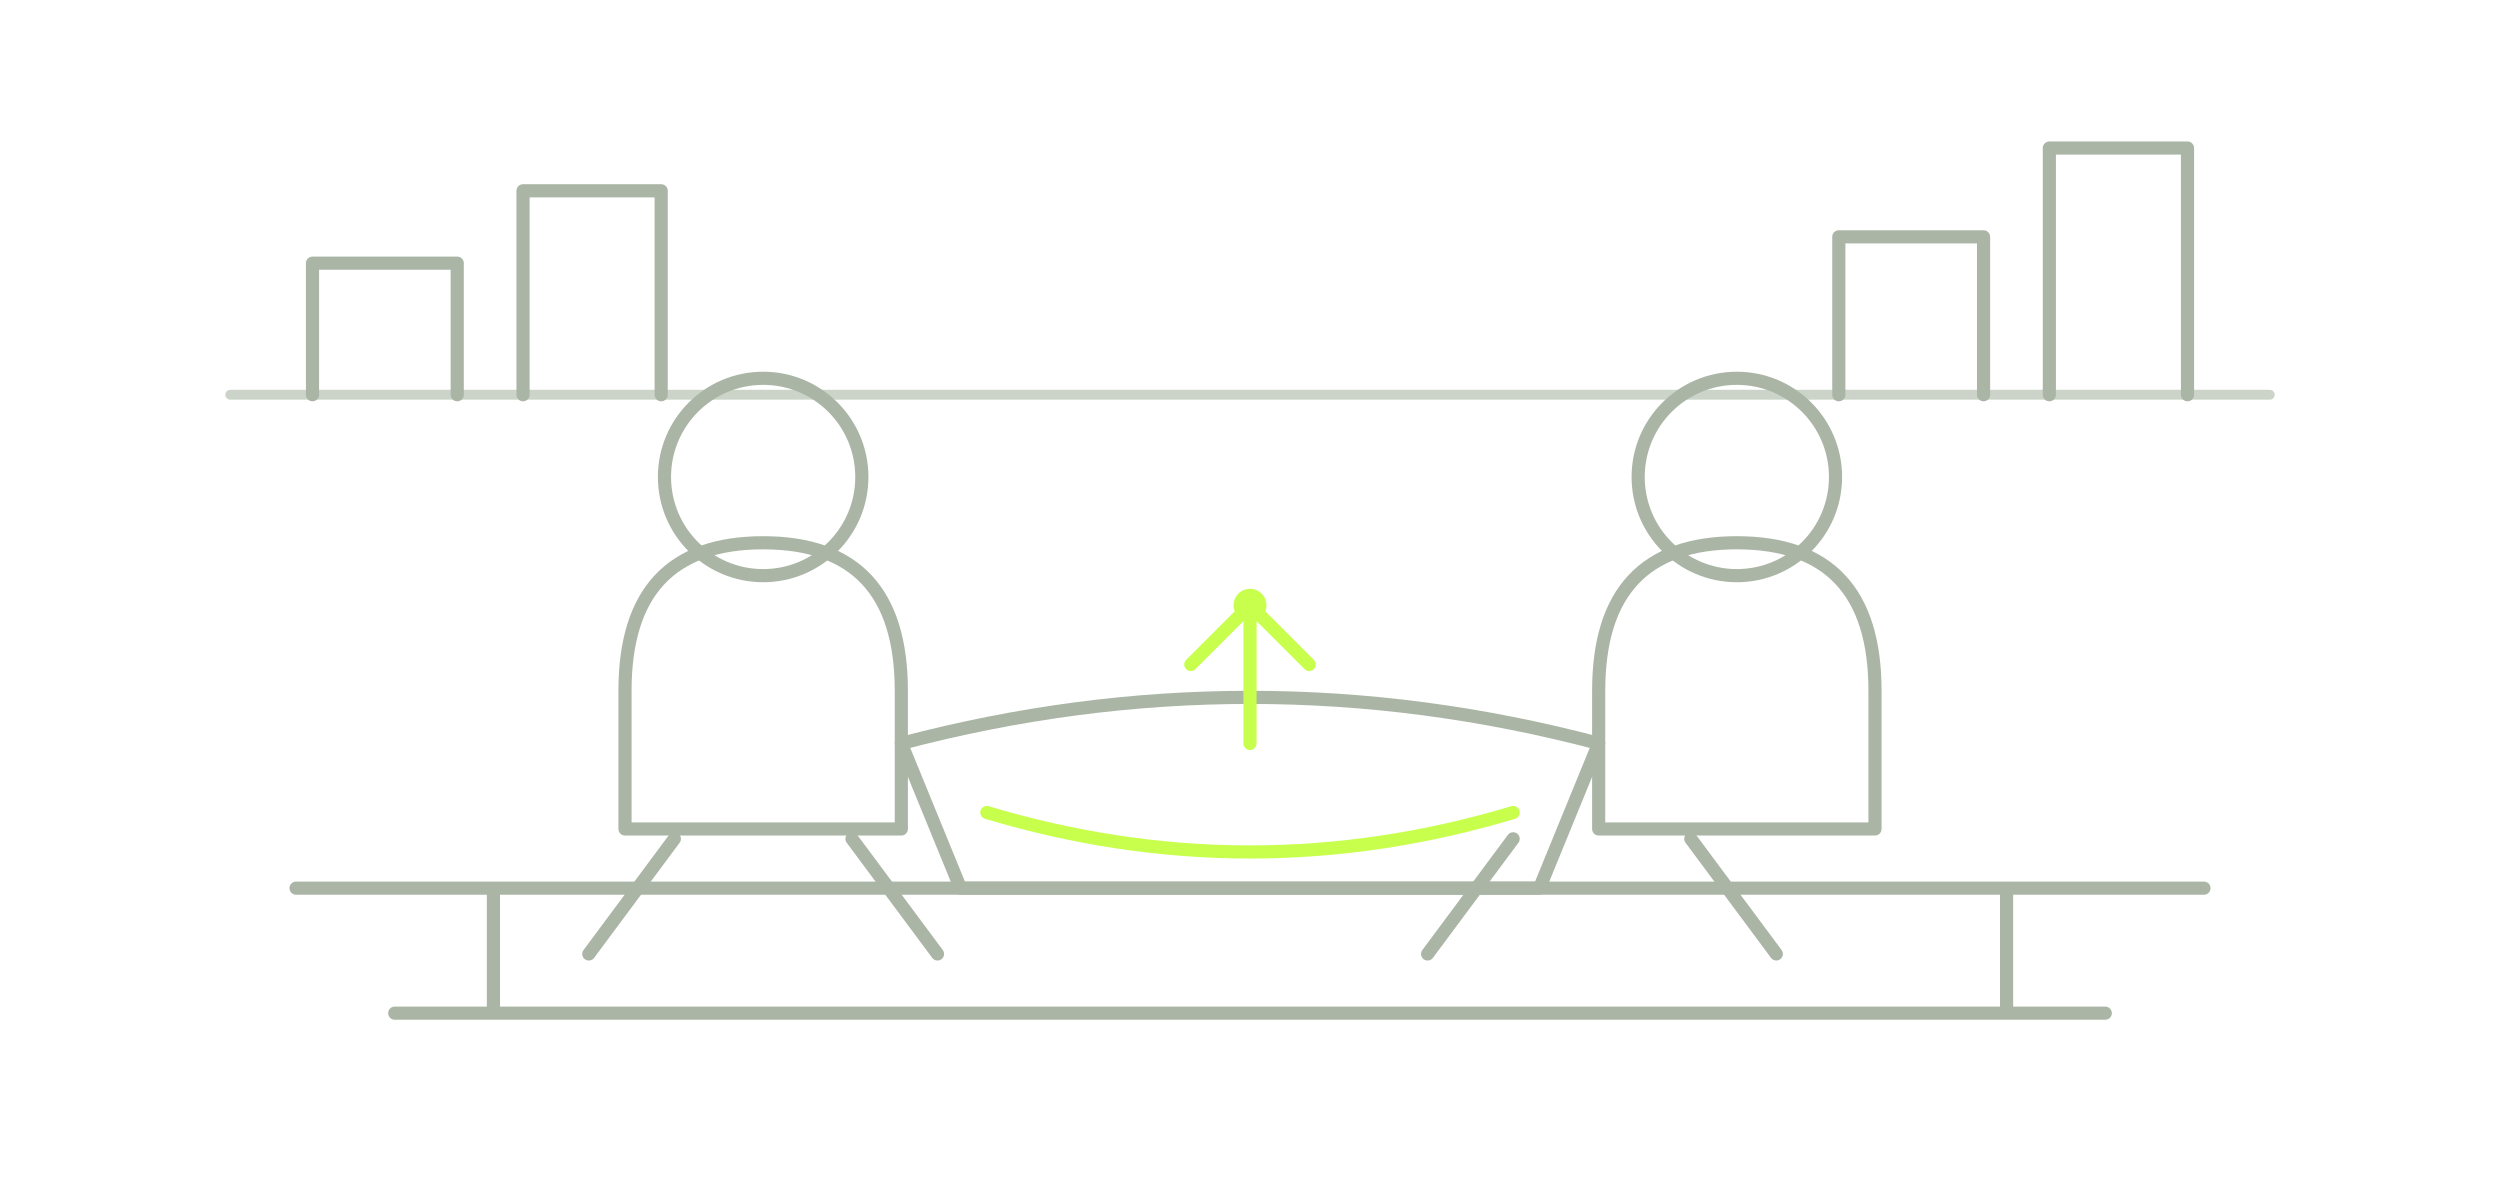
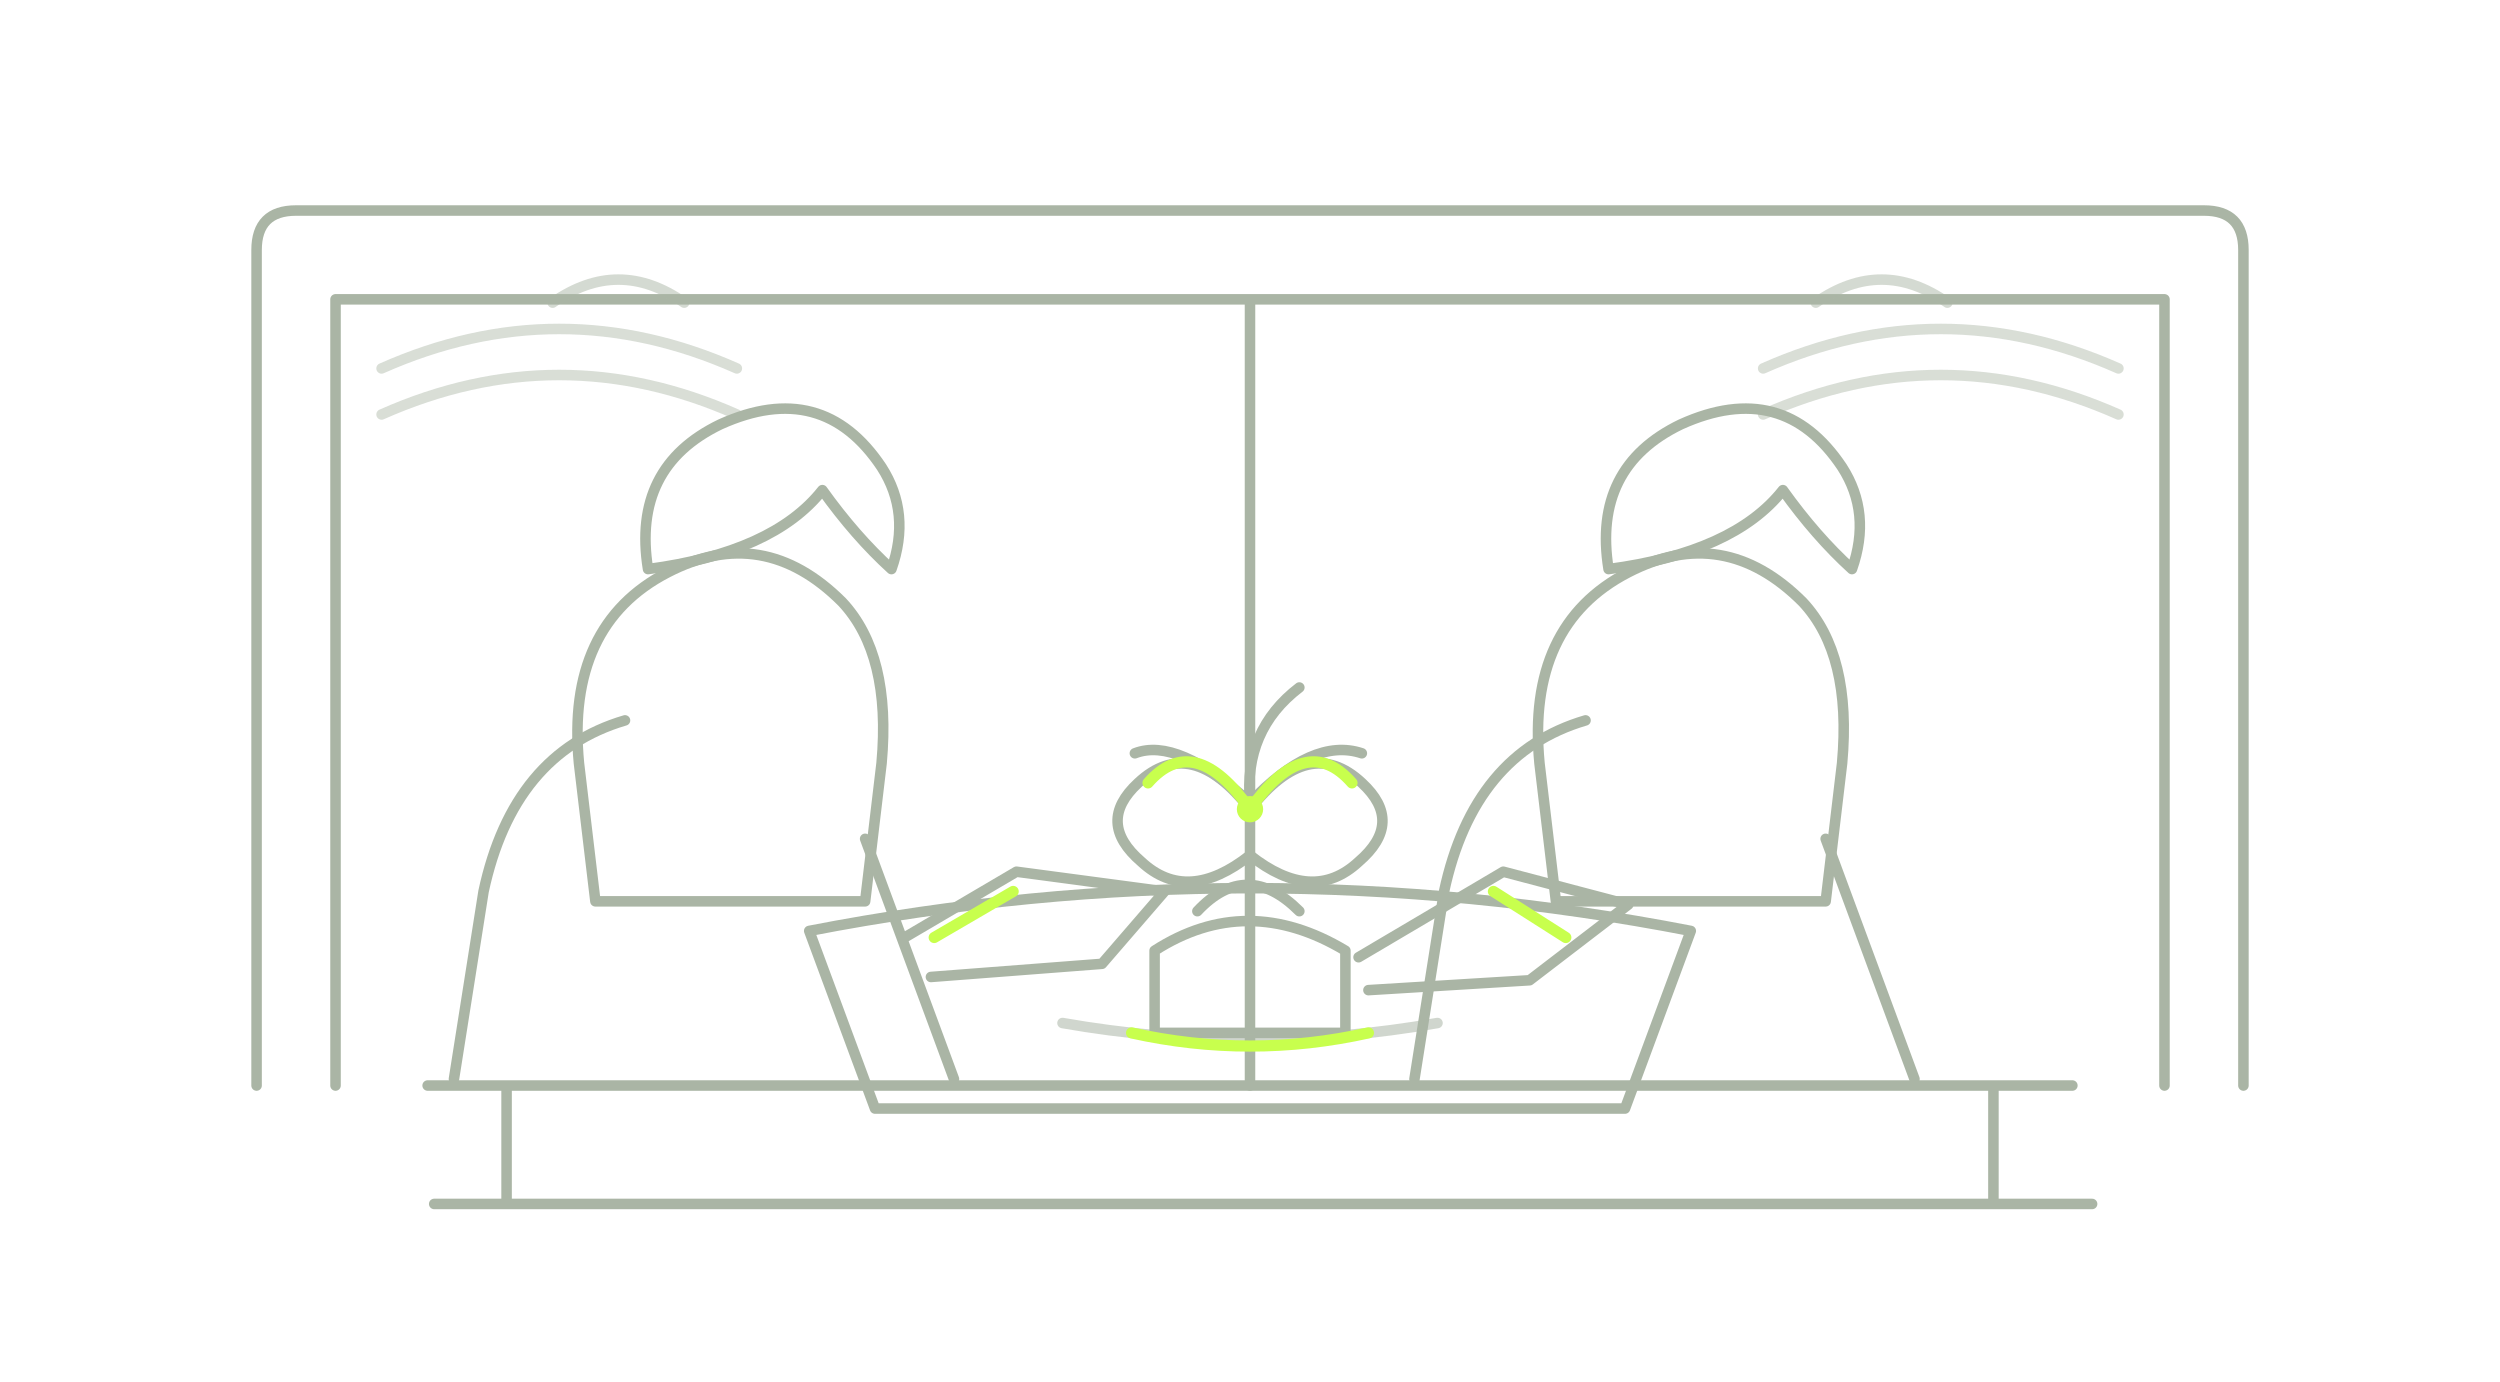
- <svg xmlns="http://www.w3.org/2000/svg" viewBox="0 0 760 360" role="img" aria-labelledby="t d">
-   <g fill="none" stroke="#aab5a5" stroke-width="4" stroke-linecap="round" stroke-linejoin="round">
-     <path d="M90 270h580M150 270v38m460-38v38M120 308h520" />
-     <path d="M190 210q0-45 42-45t42 45v42h-84zM486 210q0-45 42-45t42 45v42h-84z" />
-     <circle cx="232" cy="145" r="30" />
-     <circle cx="528" cy="145" r="30" />
-     <path d="M205 255l-26 35m80-35 26 35m175-35-26 35m80-35 26 35" />
-     <path d="M274 226q106-28 212 0l-18 44H292z" />
-     <path d="M300 247q80 24 160 0M380 226v-42m-18 18 18-18 18 18" stroke="#c8ff4d" />
-     <path d="M95 120v-40h44v40m20 0V58h42v62m358 0V72h44v48m20 0V45h42v75" />
-     <path d="M70 120h620" stroke-width="3" opacity=".6" />
+ <svg xmlns="http://www.w3.org/2000/svg" viewBox="0 0 760 420" role="img" aria-labelledby="title desc">
+   <g fill="none" stroke="#aab5a5" stroke-width="3.2" stroke-linecap="round" stroke-linejoin="round">
+     <path d="M78 330V76q0-12 12-12h580q12 0 12 12v254M102 330V91h556v239M380 91v239" />
+     <path d="M116 112q54-24 108 0m-108 14q54-24 108 0M536 112q54-24 108 0m-108 14q54-24 108 0" opacity=".45" />
+     <path d="M130 330h500M154 330v36m452-36v36M132 366h504" />
+     <path d="M176 232q-4-42 27-58 29-15 53 9 15 16 12 49l-5 42H181z" />
+     <path d="M197 173q-5-31 22-44 31-14 49 13 9 14 3 31-11-10-21-24-15 19-53 24z" />
+     <path d="M190 219q-34 10-43 52l-9 57m125-73 27 73" />
+     <path d="M468 232q-4-42 27-58 29-15 53 9 15 16 12 49l-5 42h-82z" />
+     <path d="M489 173q-5-31 22-44 31-14 49 13 9 14 3 31-11-10-21-24-15 19-53 24z" />
+     <path d="M482 219q-34 10-43 52l-9 57m125-73 27 73" />
+     <path d="M246 283q134-26 268 0l-20 54H266z" />
+     <path d="M275 285l34-20 45 6-19 22-52 4m130-6 44-26 38 10-30 23-49 3" />
+     <path d="M351 289q28-18 58 0v25h-58zM364 277q15-16 31 0" />
+     <path d="M323 311q57 10 114 0" opacity=".55" />
+     <path d="M380 246q-18-23-34-8-13 12 1 24 14 13 33-2 19 15 33 2 14-12 1-24-16-15-34 8z" />
+     <path d="M380 244q-2-22 15-35m-15 35q-22-20-35-15m35 15q19-20 34-15" />
+     <path d="M168 92q20-14 40 0m344 0q20-14 40 0" opacity=".5" />
+   </g>
+   <g fill="none" stroke="#c8ff4d" stroke-width="3.4" stroke-linecap="round" stroke-linejoin="round">
+     <path d="M380 246q-17-24-31-8m31 8q17-24 31-8" />
+     <path d="M284 285l24-14m168 14-22-14" />
+     <path d="M344 314q36 8 72 0" />
  </g>
  <g fill="#c8ff4d">
-     <circle cx="380" cy="184" r="5" />
+     <circle cx="380" cy="246" r="4" />
  </g>
</svg>
